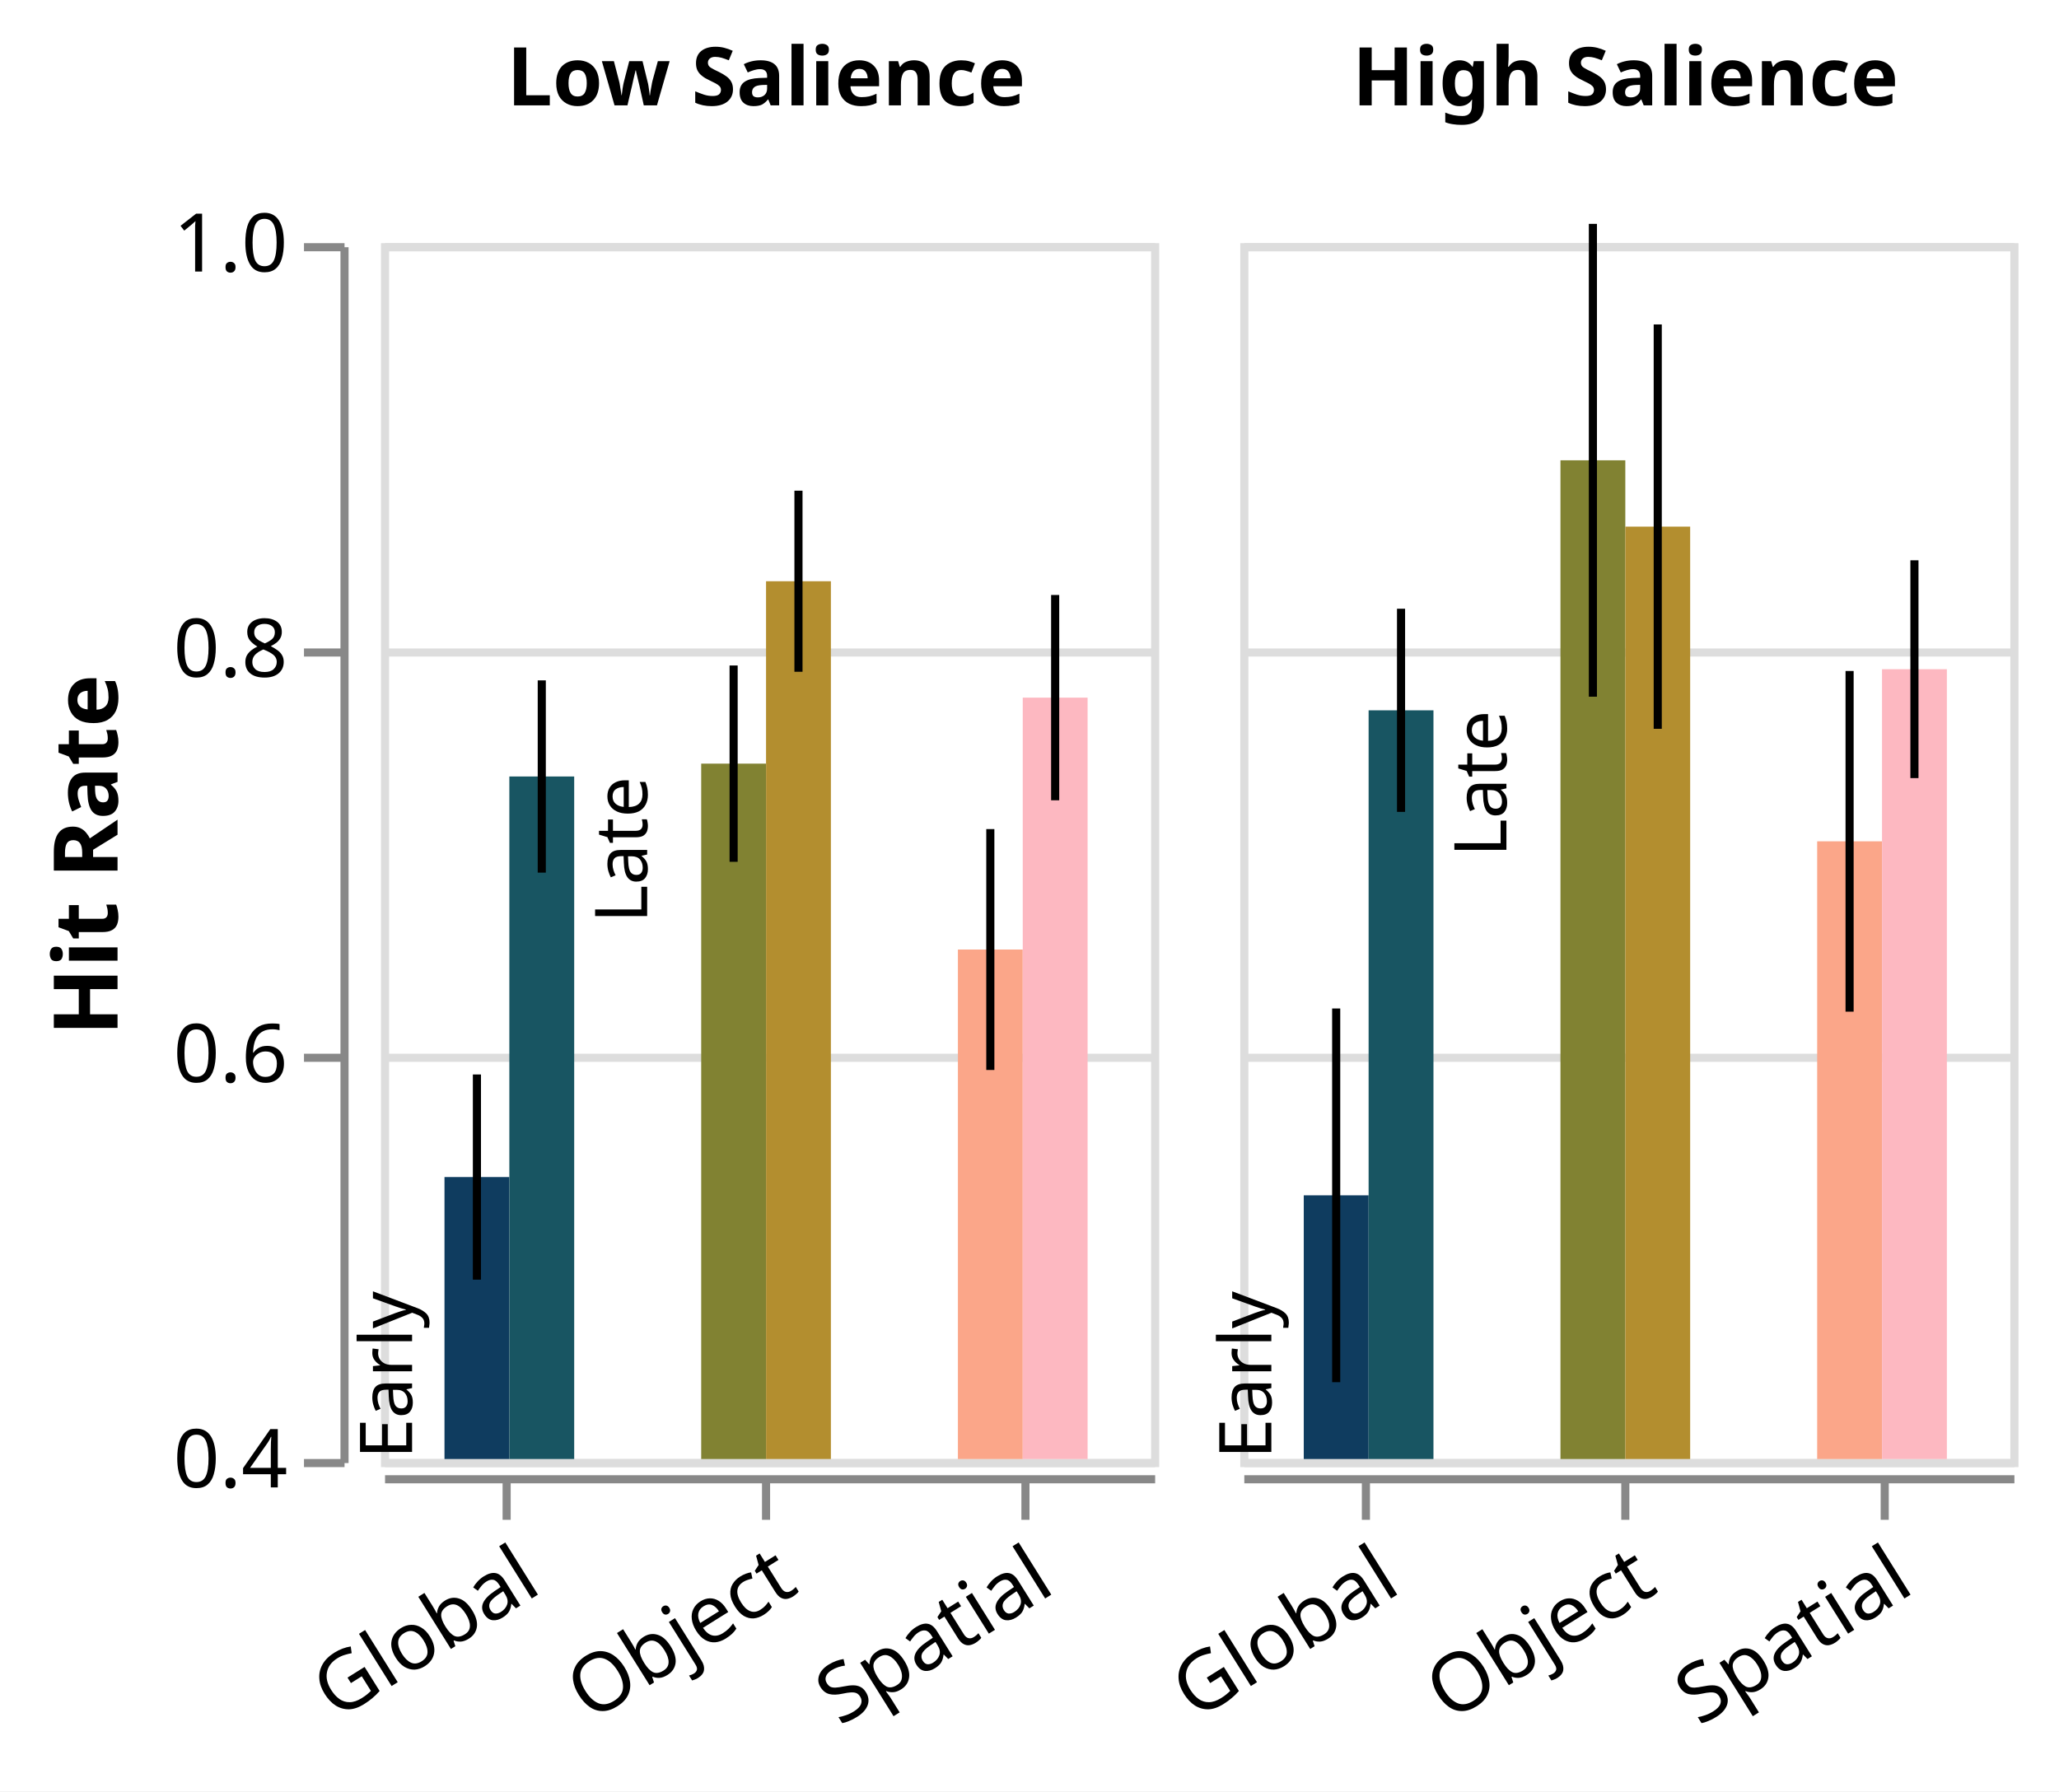
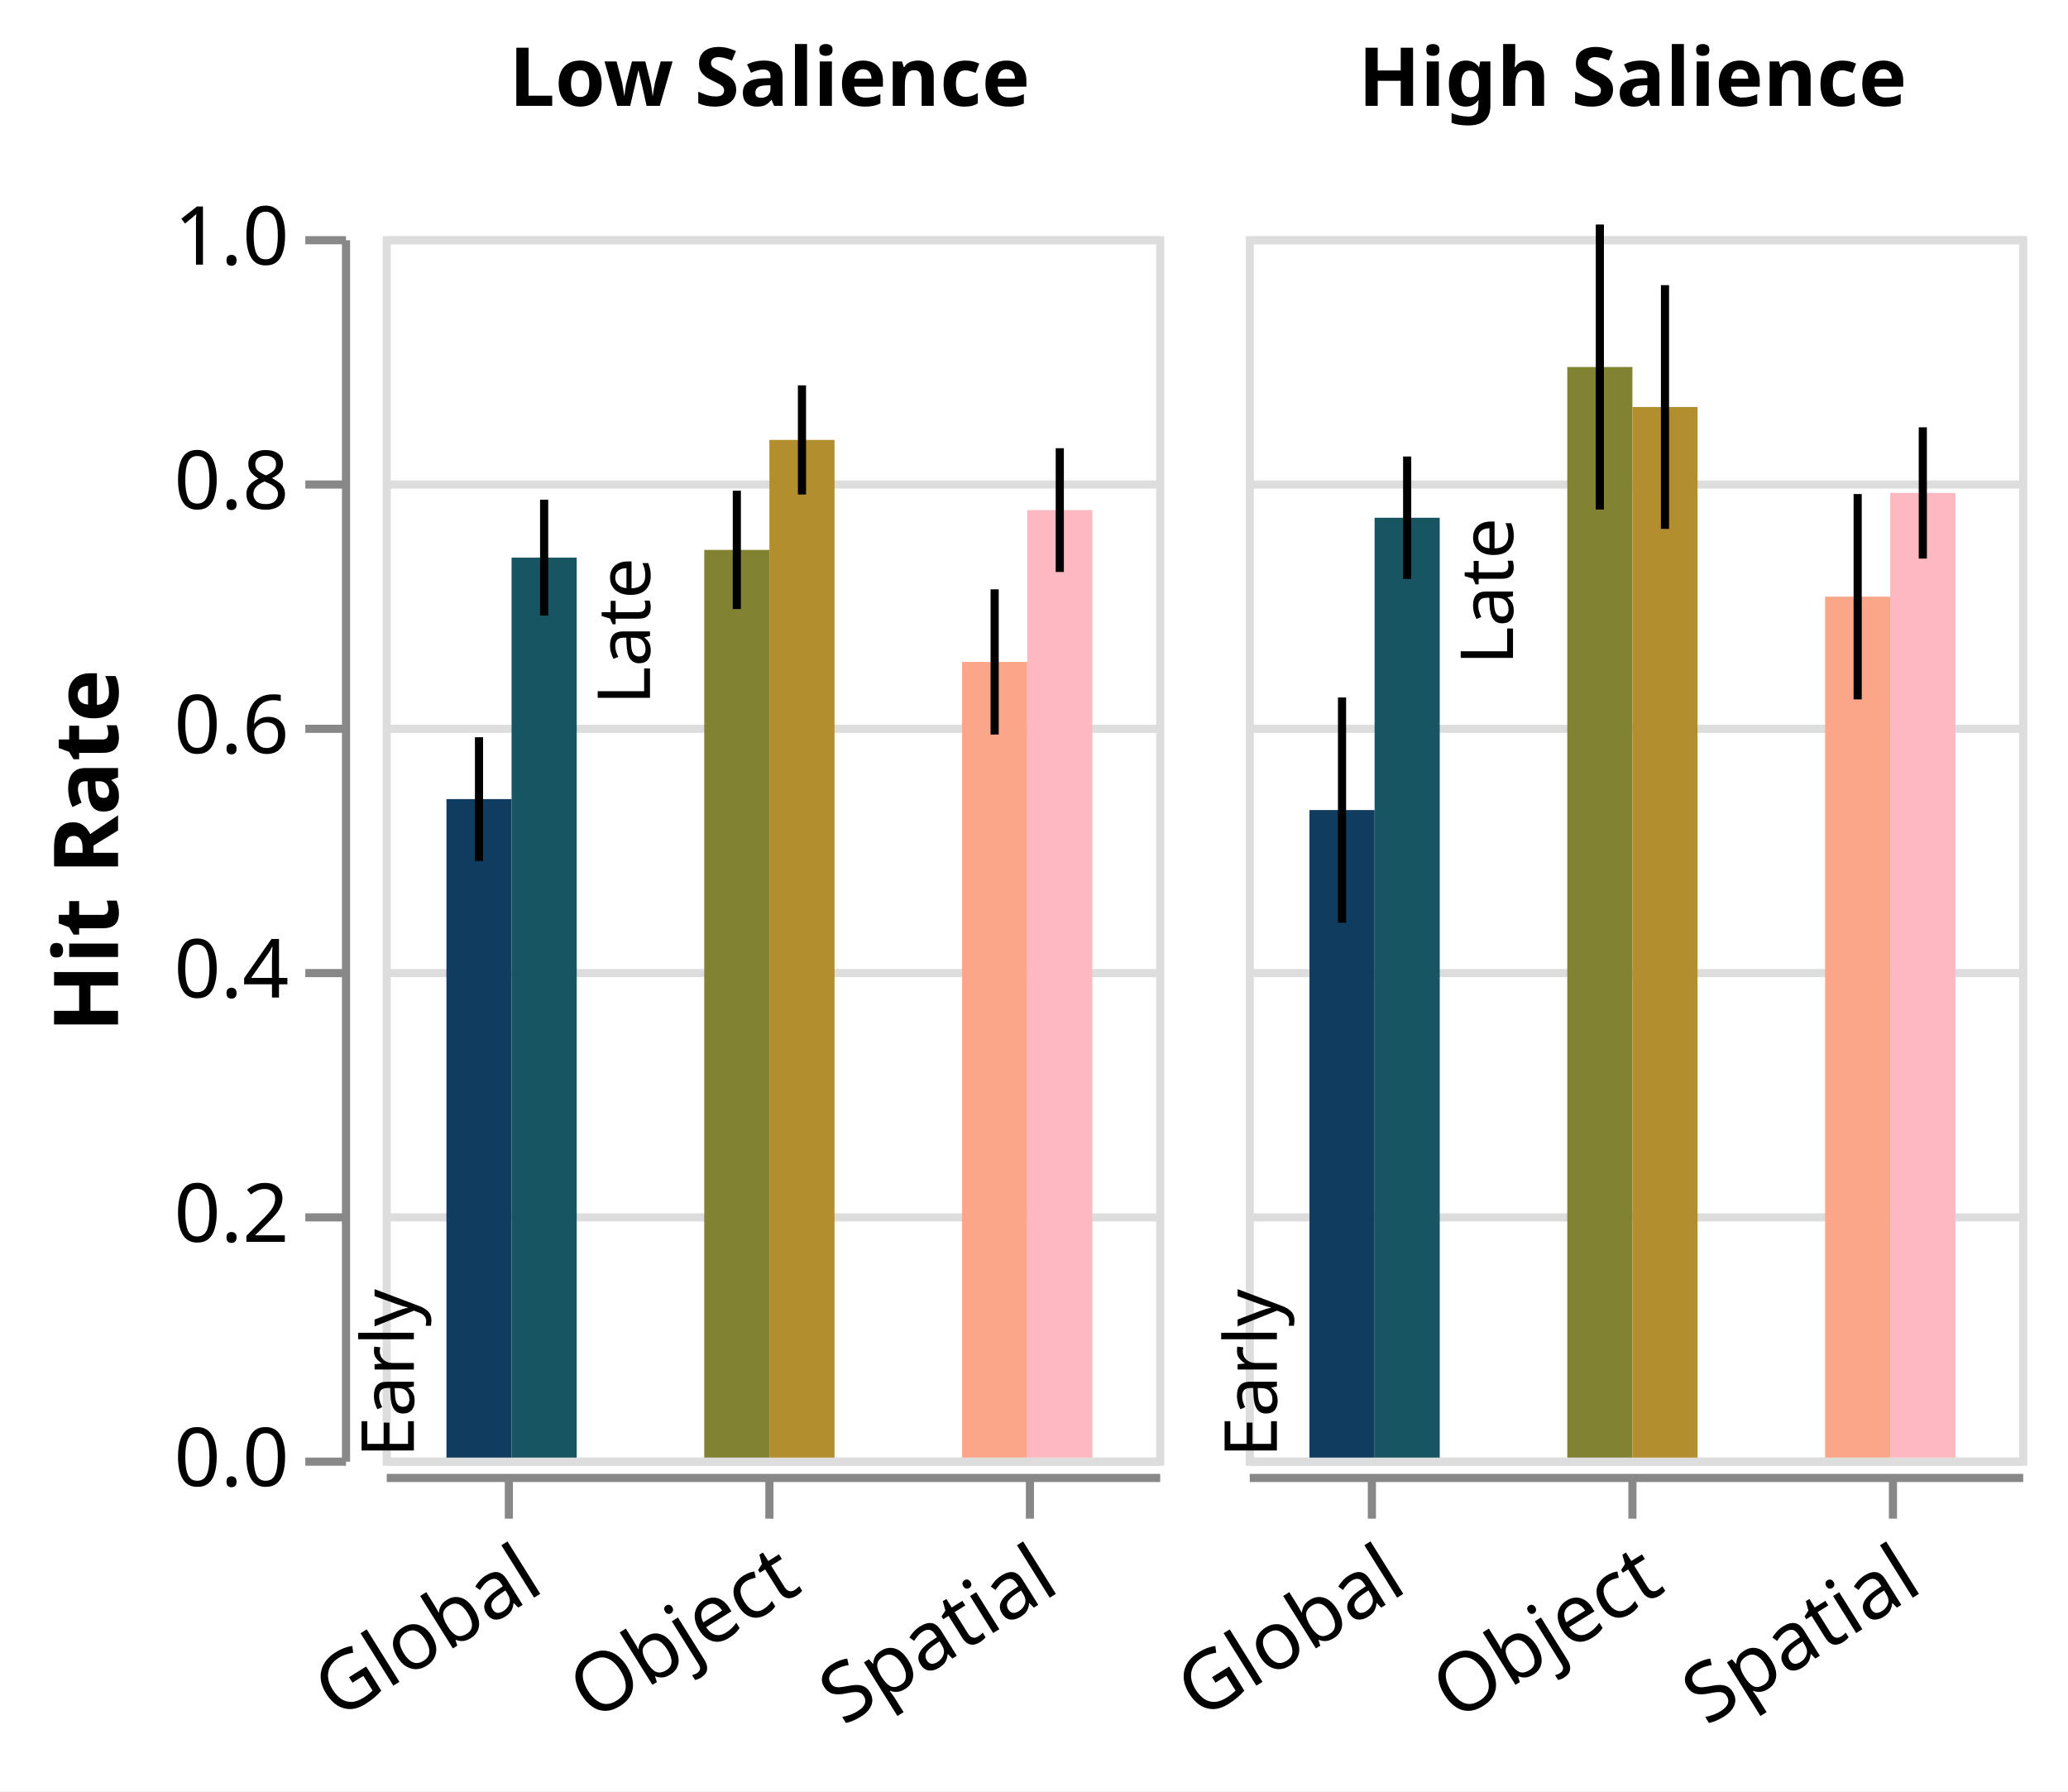
- <svg xmlns="http://www.w3.org/2000/svg" class="marks" width="254" height="221" viewBox="0 0 254 221" version="1.1">
+ <svg xmlns="http://www.w3.org/2000/svg" class="marks" width="254" height="220" viewBox="0 0 254 220" version="1.1">
  <defs>
    <clipPath id="clip1_behavior_hitrate">
      <rect x="0" y="0" width="95" height="150" />
    </clipPath>
    <clipPath id="clip2_behavior_hitrate">
      <rect x="0" y="0" width="95" height="150" />
    </clipPath>
    <clipPath id="clip3_behavior_hitrate">
      <rect x="0" y="0" width="95" height="150" />
    </clipPath>
    <clipPath id="clip4_behavior_hitrate">
      <rect x="0" y="0" width="95" height="150" />
    </clipPath>
  </defs>
-   <rect width="254" height="221" fill="white" />
-   <g fill="none" stroke-miterlimit="10" transform="translate(47,30)">
+   <rect width="254" height="220" fill="white" />
+   <g fill="none" stroke-miterlimit="10" transform="translate(47,29)">
    <g class="mark-group role-frame root" role="graphics-object" aria-roledescription="group mark container">
      <g transform="translate(0,0)">
        <path class="background" aria-hidden="true" d="M0,0h0v0h0Z" />
        <g>
          <g class="mark-group role-row-header row_header" role="graphics-object" aria-roledescription="group mark container">
            <g transform="translate(-5,0)">
              <path class="background" aria-hidden="true" d="M0,0h0v150h0Z" />
              <g>
-                 <g class="mark-group role-axis" role="graphics-symbol" aria-roledescription="axis" aria-label="Y-axis titled 'Hit Rate' for a linear scale with values from 0.4 to 1.0">
+                 <g class="mark-group role-axis" role="graphics-symbol" aria-roledescription="axis" aria-label="Y-axis titled 'Hit Rate' for a linear scale with values from 0.0 to 1.0">
                  <g transform="translate(0.5,0.5)">
                    <path class="background" aria-hidden="true" d="M0,0h0v0h0Z" pointer-events="none" />
                    <g>
                      <g class="mark-rule role-axis-tick" pointer-events="none">
                        <line transform="translate(0,150)" x2="-5" y2="0" stroke="#888" stroke-width="1" opacity="1" />
-                         <line transform="translate(0,100)" x2="-5" y2="0" stroke="#888" stroke-width="1" opacity="1" />
-                         <line transform="translate(0,50)" x2="-5" y2="0" stroke="#888" stroke-width="1" opacity="1" />
+                         <line transform="translate(0,120)" x2="-5" y2="0" stroke="#888" stroke-width="1" opacity="1" />
+                         <line transform="translate(0,90)" x2="-5" y2="0" stroke="#888" stroke-width="1" opacity="1" />
+                         <line transform="translate(0,60)" x2="-5" y2="0" stroke="#888" stroke-width="1" opacity="1" />
+                         <line transform="translate(0,30)" x2="-5" y2="0" stroke="#888" stroke-width="1" opacity="1" />
                        <line transform="translate(0,0)" x2="-5" y2="0" stroke="#888" stroke-width="1" opacity="1" />
                      </g>
                      <g class="mark-text role-axis-label" pointer-events="none">
-                         <text text-anchor="end" transform="translate(-7,153)" font-family="sans-serif" font-size="10px" fill="#000" opacity="1">0.4</text>
-                         <text text-anchor="end" transform="translate(-7,103)" font-family="sans-serif" font-size="10px" fill="#000" opacity="1">0.6</text>
-                         <text text-anchor="end" transform="translate(-7,53)" font-family="sans-serif" font-size="10px" fill="#000" opacity="1">0.8</text>
+                         <text text-anchor="end" transform="translate(-7,153)" font-family="sans-serif" font-size="10px" fill="#000" opacity="1">0.0</text>
+                         <text text-anchor="end" transform="translate(-7,123)" font-family="sans-serif" font-size="10px" fill="#000" opacity="1">0.2</text>
+                         <text text-anchor="end" transform="translate(-7,93)" font-family="sans-serif" font-size="10px" fill="#000" opacity="1">0.4</text>
+                         <text text-anchor="end" transform="translate(-7,63)" font-family="sans-serif" font-size="10px" fill="#000" opacity="1">0.6</text>
+                         <text text-anchor="end" transform="translate(-7,33)" font-family="sans-serif" font-size="10px" fill="#000" opacity="1">0.8</text>
                        <text text-anchor="end" transform="translate(-7,3)" font-family="sans-serif" font-size="10px" fill="#000" opacity="1">1.0</text>
                      </g>
                      <g class="mark-rule role-axis-domain" pointer-events="none">
                        <line transform="translate(0,150)" x2="0" y2="-150" stroke="#888" stroke-width="1" opacity="1" />
                      </g>
                      <g class="mark-text role-axis-title" pointer-events="none">
                        <text text-anchor="middle" transform="translate(-26,75) rotate(-90) translate(0,-2)" font-family="sans-serif" font-size="11px" font-weight="bold" fill="#000" opacity="1">Hit Rate</text>
                      </g>
                    </g>
                    <path class="foreground" aria-hidden="true" d="" pointer-events="none" display="none" />
                  </g>
                </g>
              </g>
              <path class="foreground" aria-hidden="true" d="" display="none" />
            </g>
          </g>
          <g class="mark-group role-column-header column_header" role="graphics-object" aria-roledescription="group mark container">
-             <g transform="translate(0,-5)">
+             <g transform="translate(0,-4)">
              <path class="background" aria-hidden="true" d="M0,0h95v0h-95Z" />
              <g>
                <g class="mark-group role-title">
                  <g transform="translate(47.5,-20)">
                    <path class="background" aria-hidden="true" d="M0,0h0v0h0Z" pointer-events="none" />
                    <g>
                      <g class="mark-text role-title-text" role="graphics-symbol" aria-roledescription="title" aria-label="Title text 'Low Salience'" pointer-events="none">
                        <text text-anchor="middle" transform="translate(0,8)" font-family="sans-serif" font-size="10px" font-weight="bold" fill="#000" opacity="1">Low Salience</text>
                      </g>
                    </g>
                    <path class="foreground" aria-hidden="true" d="" pointer-events="none" display="none" />
                  </g>
                </g>
              </g>
              <path class="foreground" aria-hidden="true" d="" display="none" />
            </g>
-             <g transform="translate(106,-5)">
+             <g transform="translate(106,-4)">
              <path class="background" aria-hidden="true" d="M0,0h95v0h-95Z" />
              <g>
                <g class="mark-group role-title">
                  <g transform="translate(47.5,-20)">
                    <path class="background" aria-hidden="true" d="M0,0h0v0h0Z" pointer-events="none" />
                    <g>
                      <g class="mark-text role-title-text" role="graphics-symbol" aria-roledescription="title" aria-label="Title text 'High Salience'" pointer-events="none">
                        <text text-anchor="middle" transform="translate(0,8)" font-family="sans-serif" font-size="10px" font-weight="bold" fill="#000" opacity="1">High Salience</text>
                      </g>
                    </g>
                    <path class="foreground" aria-hidden="true" d="" pointer-events="none" display="none" />
                  </g>
                </g>
              </g>
              <path class="foreground" aria-hidden="true" d="" display="none" />
            </g>
          </g>
          <g class="mark-group role-column-footer column_footer" role="graphics-object" aria-roledescription="group mark container">
            <g transform="translate(0,152)">
              <path class="background" aria-hidden="true" d="M0,0h95v0h-95Z" />
              <g>
                <g class="mark-group role-axis" role="graphics-symbol" aria-roledescription="axis" aria-label="X-axis for a discrete scale with 3 values: global, object, spatial">
                  <g transform="translate(0.5,0.5)">
                    <path class="background" aria-hidden="true" d="M0,0h0v0h0Z" pointer-events="none" />
                    <g>
                      <g class="mark-rule role-axis-tick" pointer-events="none">
                        <line transform="translate(15,0)" x2="0" y2="5" stroke="#888" stroke-width="1" opacity="1" />
                        <line transform="translate(47,0)" x2="0" y2="5" stroke="#888" stroke-width="1" opacity="1" />
                        <line transform="translate(79,0)" x2="0" y2="5" stroke="#888" stroke-width="1" opacity="1" />
                      </g>
                      <g class="mark-text role-axis-label" pointer-events="none">
                        <text text-anchor="end" transform="translate(15.33333,7) rotate(328) translate(0,8)" font-family="sans-serif" font-size="10px" fill="#000" opacity="1">Global</text>
                        <text text-anchor="end" transform="translate(47,7) rotate(328) translate(0,8)" font-family="sans-serif" font-size="10px" fill="#000" opacity="1">Object</text>
                        <text text-anchor="end" transform="translate(78.66667,7) rotate(328) translate(0,8)" font-family="sans-serif" font-size="10px" fill="#000" opacity="1">Spatial</text>
                      </g>
                      <g class="mark-rule role-axis-domain" pointer-events="none">
                        <line transform="translate(0,0)" x2="95" y2="0" stroke="#888" stroke-width="1" opacity="1" />
                      </g>
                    </g>
                    <path class="foreground" aria-hidden="true" d="" pointer-events="none" display="none" />
                  </g>
                </g>
              </g>
              <path class="foreground" aria-hidden="true" d="" display="none" />
            </g>
            <g transform="translate(106,152)">
              <path class="background" aria-hidden="true" d="M0,0h95v0h-95Z" />
              <g>
                <g class="mark-group role-axis" role="graphics-symbol" aria-roledescription="axis" aria-label="X-axis for a discrete scale with 3 values: global, object, spatial">
                  <g transform="translate(0.5,0.5)">
                    <path class="background" aria-hidden="true" d="M0,0h0v0h0Z" pointer-events="none" />
                    <g>
                      <g class="mark-rule role-axis-tick" pointer-events="none">
                        <line transform="translate(15,0)" x2="0" y2="5" stroke="#888" stroke-width="1" opacity="1" />
                        <line transform="translate(47,0)" x2="0" y2="5" stroke="#888" stroke-width="1" opacity="1" />
                        <line transform="translate(79,0)" x2="0" y2="5" stroke="#888" stroke-width="1" opacity="1" />
                      </g>
                      <g class="mark-text role-axis-label" pointer-events="none">
                        <text text-anchor="end" transform="translate(15.33333,7) rotate(328) translate(0,8)" font-family="sans-serif" font-size="10px" fill="#000" opacity="1">Global</text>
                        <text text-anchor="end" transform="translate(47,7) rotate(328) translate(0,8)" font-family="sans-serif" font-size="10px" fill="#000" opacity="1">Object</text>
                        <text text-anchor="end" transform="translate(78.66667,7) rotate(328) translate(0,8)" font-family="sans-serif" font-size="10px" fill="#000" opacity="1">Spatial</text>
                      </g>
                      <g class="mark-rule role-axis-domain" pointer-events="none">
                        <line transform="translate(0,0)" x2="95" y2="0" stroke="#888" stroke-width="1" opacity="1" />
                      </g>
                    </g>
                    <path class="foreground" aria-hidden="true" d="" pointer-events="none" display="none" />
                  </g>
                </g>
              </g>
              <path class="foreground" aria-hidden="true" d="" display="none" />
            </g>
          </g>
          <g class="mark-group role-scope cell" role="graphics-object" aria-roledescription="group mark container">
            <g transform="translate(0,0)">
              <path class="background" aria-hidden="true" d="M0.5,0.5h95v150h-95Z" stroke="#ddd" />
              <g>
                <g class="mark-group role-axis" aria-hidden="true">
                  <g transform="translate(0.5,0.5)">
                    <path class="background" aria-hidden="true" d="M0,0h0v0h0Z" pointer-events="none" />
                    <g>
                      <g class="mark-rule role-axis-grid" pointer-events="none">
                        <line transform="translate(0,150)" x2="95" y2="0" stroke="#ddd" stroke-width="1" opacity="1" />
-                         <line transform="translate(0,100)" x2="95" y2="0" stroke="#ddd" stroke-width="1" opacity="1" />
-                         <line transform="translate(0,50)" x2="95" y2="0" stroke="#ddd" stroke-width="1" opacity="1" />
+                         <line transform="translate(0,120)" x2="95" y2="0" stroke="#ddd" stroke-width="1" opacity="1" />
+                         <line transform="translate(0,90)" x2="95" y2="0" stroke="#ddd" stroke-width="1" opacity="1" />
+                         <line transform="translate(0,60)" x2="95" y2="0" stroke="#ddd" stroke-width="1" opacity="1" />
+                         <line transform="translate(0,30)" x2="95" y2="0" stroke="#ddd" stroke-width="1" opacity="1" />
                        <line transform="translate(0,0)" x2="95" y2="0" stroke="#ddd" stroke-width="1" opacity="1" />
                      </g>
                    </g>
                    <path class="foreground" aria-hidden="true" d="" pointer-events="none" display="none" />
                  </g>
                </g>
                <g class="mark-rect role-mark child_layer_0_marks" clip-path="url(#clip1_behavior_hitrate)" role="graphics-object" aria-roledescription="rect mark container">
-                   <path aria-label=": global; Hit Rate: 0.539135802469; condition_time: globalearly" role="graphics-symbol" aria-roledescription="bar" d="M7.833,115.216h8v134.784h-8Z" fill="#0F3C5F" />
-                   <path aria-label=": spatial; Hit Rate: 0.651419753086; condition_time: spatialearly" role="graphics-symbol" aria-roledescription="bar" d="M71.167,87.145h8v162.855h-8Z" fill="#FBA689" />
-                   <path aria-label=": object; Hit Rate: 0.743148148148; condition_time: objectearly" role="graphics-symbol" aria-roledescription="bar" d="M39.5,64.213h8v185.787h-8Z" fill="#818232" />
+                   <path aria-label=": global; Hit Rate: 0.539135802469; condition_time: globalearly" role="graphics-symbol" aria-roledescription="bar" d="M7.833,69.13h8v80.87h-8Z" fill="#0F3C5F" />
+                   <path aria-label=": spatial; Hit Rate: 0.651419753086; condition_time: spatialearly" role="graphics-symbol" aria-roledescription="bar" d="M71.167,52.287h8v97.713h-8Z" fill="#FBA689" />
+                   <path aria-label=": object; Hit Rate: 0.743148148148; condition_time: objectearly" role="graphics-symbol" aria-roledescription="bar" d="M39.5,38.528h8v111.472h-8Z" fill="#818232" />
                </g>
                <g class="mark-rule role-mark child_layer_1_marks" role="graphics-object" aria-roledescription="rule mark container">
-                   <line aria-label="condition: global; : 0.488509252438; upperc: 0.5897623525" role="graphics-symbol" aria-roledescription="rule mark" transform="translate(11.83333,127.8727)" x2="0" y2="-25.313" stroke="black" />
-                   <line aria-label="condition: spatial; : 0.591983824986; upperc: 0.710855681187" role="graphics-symbol" aria-roledescription="rule mark" transform="translate(75.16667,102.004)" x2="0" y2="-29.718" stroke="black" />
-                   <line aria-label="condition: object; : 0.694709003778; upperc: 0.791587292518" role="graphics-symbol" aria-roledescription="rule mark" transform="translate(43.5,76.32275)" x2="0" y2="-24.22" stroke="black" />
+                   <line aria-label="condition: global; : 0.488509252438; upperc: 0.5897623525" role="graphics-symbol" aria-roledescription="rule mark" transform="translate(11.83333,76.72361)" x2="0" y2="-15.188" stroke="black" />
+                   <line aria-label="condition: spatial; : 0.591983824986; upperc: 0.710855681187" role="graphics-symbol" aria-roledescription="rule mark" transform="translate(75.16667,61.20243)" x2="0" y2="-17.831" stroke="black" />
+                   <line aria-label="condition: object; : 0.694709003778; upperc: 0.791587292518" role="graphics-symbol" aria-roledescription="rule mark" transform="translate(43.5,45.79365)" x2="0" y2="-14.532" stroke="black" />
                </g>
                <g class="mark-rect role-mark child_layer_2_marks" clip-path="url(#clip2_behavior_hitrate)" role="graphics-object" aria-roledescription="rect mark container">
-                   <path aria-label="condition: global; : 0.73680655764; condition_time: globallate" role="graphics-symbol" aria-roledescription="bar" d="M15.833,65.798h8v184.202h-8Z" fill="#185562" />
-                   <path aria-label="condition: spatial; : 0.775727513228; condition_time: spatiallate" role="graphics-symbol" aria-roledescription="bar" d="M79.167,56.068h8v193.932h-8Z" fill="#FDB8C1" />
-                   <path aria-label="condition: object; : 0.833174603175; condition_time: objectlate" role="graphics-symbol" aria-roledescription="bar" d="M47.5,41.706h8v208.294h-8Z" fill="#B38E2F" />
+                   <path aria-label="condition: global; : 0.73680655764; condition_time: globallate" role="graphics-symbol" aria-roledescription="bar" d="M15.833,39.479h8v110.521h-8Z" fill="#185562" />
+                   <path aria-label="condition: spatial; : 0.775727513228; condition_time: spatiallate" role="graphics-symbol" aria-roledescription="bar" d="M79.167,33.641h8v116.359h-8Z" fill="#FDB8C1" />
+                   <path aria-label="condition: object; : 0.833174603175; condition_time: objectlate" role="graphics-symbol" aria-roledescription="bar" d="M47.5,25.024h8v124.976h-8Z" fill="#B38E2F" />
                </g>
                <g class="mark-rule role-mark child_layer_3_marks" role="graphics-object" aria-roledescription="rule mark container">
-                   <line aria-label="condition: global; : 0.689368776483; upperc: 0.784244338796" role="graphics-symbol" aria-roledescription="rule mark" transform="translate(19.83333,77.65781)" x2="0" y2="-23.719" stroke="black" />
-                   <line aria-label="condition: spatial; : 0.725067828894; upperc: 0.826387197561" role="graphics-symbol" aria-roledescription="rule mark" transform="translate(83.16667,68.73304)" x2="0" y2="-25.33" stroke="black" />
-                   <line aria-label="condition: object; : 0.788494271216; upperc: 0.877854935133" role="graphics-symbol" aria-roledescription="rule mark" transform="translate(51.5,52.87643)" x2="0" y2="-22.34" stroke="black" />
+                   <line aria-label="condition: global; : 0.689368776483; upperc: 0.784244338796" role="graphics-symbol" aria-roledescription="rule mark" transform="translate(19.83333,46.59468)" x2="0" y2="-14.231" stroke="black" />
+                   <line aria-label="condition: spatial; : 0.725067828894; upperc: 0.826387197561" role="graphics-symbol" aria-roledescription="rule mark" transform="translate(83.16667,41.23983)" x2="0" y2="-15.198" stroke="black" />
+                   <line aria-label="condition: object; : 0.788494271216; upperc: 0.877854935133" role="graphics-symbol" aria-roledescription="rule mark" transform="translate(51.5,31.72586)" x2="0" y2="-13.404" stroke="black" />
                </g>
                <g class="mark-text role-mark child_layer_4_marks" role="graphics-object" aria-roledescription="text mark container">
                  <text aria-label=": global" role="graphics-symbol" aria-roledescription="text mark" text-anchor="start" transform="translate(15.83333,150) rotate(-90) translate(0,-12)" font-family="sans-serif" font-size="9px" fill="black">Early</text>
                </g>
                <g class="mark-text role-mark child_layer_5_marks" role="graphics-object" aria-roledescription="text mark container">
-                   <text aria-label=": global; Mean of pmean: 0.73680655764" role="graphics-symbol" aria-roledescription="text mark" text-anchor="end" transform="translate(15.83333,65.79836) rotate(-90) translate(0,17)" font-family="sans-serif" font-size="9px" fill="black">Late</text>
+                   <text aria-label=": global; Mean of pmean: 0.73680655764" role="graphics-symbol" aria-roledescription="text mark" text-anchor="end" transform="translate(15.83333,39.47902) rotate(-90) translate(0,17)" font-family="sans-serif" font-size="9px" fill="black">Late</text>
                </g>
              </g>
              <path class="foreground" aria-hidden="true" d="" display="none" />
            </g>
            <g transform="translate(106,0)">
              <path class="background" aria-hidden="true" d="M0.5,0.5h95v150h-95Z" stroke="#ddd" />
              <g>
                <g class="mark-group role-axis" aria-hidden="true">
                  <g transform="translate(0.5,0.5)">
                    <path class="background" aria-hidden="true" d="M0,0h0v0h0Z" pointer-events="none" />
                    <g>
                      <g class="mark-rule role-axis-grid" pointer-events="none">
                        <line transform="translate(0,150)" x2="95" y2="0" stroke="#ddd" stroke-width="1" opacity="1" />
-                         <line transform="translate(0,100)" x2="95" y2="0" stroke="#ddd" stroke-width="1" opacity="1" />
-                         <line transform="translate(0,50)" x2="95" y2="0" stroke="#ddd" stroke-width="1" opacity="1" />
+                         <line transform="translate(0,120)" x2="95" y2="0" stroke="#ddd" stroke-width="1" opacity="1" />
+                         <line transform="translate(0,90)" x2="95" y2="0" stroke="#ddd" stroke-width="1" opacity="1" />
+                         <line transform="translate(0,60)" x2="95" y2="0" stroke="#ddd" stroke-width="1" opacity="1" />
+                         <line transform="translate(0,30)" x2="95" y2="0" stroke="#ddd" stroke-width="1" opacity="1" />
                        <line transform="translate(0,0)" x2="95" y2="0" stroke="#ddd" stroke-width="1" opacity="1" />
                      </g>
                    </g>
                    <path class="foreground" aria-hidden="true" d="" pointer-events="none" display="none" />
                  </g>
                </g>
                <g class="mark-rect role-mark child_layer_0_marks" clip-path="url(#clip3_behavior_hitrate)" role="graphics-object" aria-roledescription="rect mark container">
-                   <path aria-label=": global; Hit Rate: 0.530120481928; condition_time: globalearly" role="graphics-symbol" aria-roledescription="bar" d="M7.833,117.47h8v132.53h-8Z" fill="#0F3C5F" />
-                   <path aria-label=": spatial; Hit Rate: 0.704819277108; condition_time: spatialearly" role="graphics-symbol" aria-roledescription="bar" d="M71.167,73.795h8v176.205h-8Z" fill="#FBA689" />
-                   <path aria-label=": object; Hit Rate: 0.892857142857; condition_time: objectearly" role="graphics-symbol" aria-roledescription="bar" d="M39.5,26.786h8v223.214h-8Z" fill="#818232" />
+                   <path aria-label=": global; Hit Rate: 0.530120481928; condition_time: globalearly" role="graphics-symbol" aria-roledescription="bar" d="M7.833,70.482h8v79.518h-8Z" fill="#0F3C5F" />
+                   <path aria-label=": spatial; Hit Rate: 0.704819277108; condition_time: spatialearly" role="graphics-symbol" aria-roledescription="bar" d="M71.167,44.277h8v105.723h-8Z" fill="#FBA689" />
+                   <path aria-label=": object; Hit Rate: 0.892857142857; condition_time: objectearly" role="graphics-symbol" aria-roledescription="bar" d="M39.5,16.071h8v133.929h-8Z" fill="#818232" />
                </g>
                <g class="mark-rule role-mark child_layer_1_marks" role="graphics-object" aria-roledescription="rule mark container">
-                   <line aria-label="condition: global; : 0.437911270305; upperc: 0.62232969355" role="graphics-symbol" aria-roledescription="rule mark" transform="translate(11.83333,140.5222)" x2="0" y2="-46.105" stroke="black" />
-                   <line aria-label="condition: spatial; : 0.620761320854; upperc: 0.788877233363" role="graphics-symbol" aria-roledescription="rule mark" transform="translate(75.16667,94.80967)" x2="0" y2="-42.029" stroke="black" />
-                   <line aria-label="condition: object; : 0.77619047619; upperc: 1.00952380952" role="graphics-symbol" aria-roledescription="rule mark" transform="translate(43.5,55.95238)" x2="0" y2="-58.333" stroke="black" />
+                   <line aria-label="condition: global; : 0.437911270305; upperc: 0.62232969355" role="graphics-symbol" aria-roledescription="rule mark" transform="translate(11.83333,84.31331)" x2="0" y2="-27.663" stroke="black" />
+                   <line aria-label="condition: spatial; : 0.620761320854; upperc: 0.788877233363" role="graphics-symbol" aria-roledescription="rule mark" transform="translate(75.16667,56.8858)" x2="0" y2="-25.217" stroke="black" />
+                   <line aria-label="condition: object; : 0.77619047619; upperc: 1.00952380952" role="graphics-symbol" aria-roledescription="rule mark" transform="translate(43.5,33.57143)" x2="0" y2="-35" stroke="black" />
                </g>
                <g class="mark-rect role-mark child_layer_2_marks" clip-path="url(#clip4_behavior_hitrate)" role="graphics-object" aria-roledescription="rect mark container">
-                   <path aria-label="condition: global; : 0.769470899471; condition_time: globallate" role="graphics-symbol" aria-roledescription="bar" d="M15.833,57.632h8v192.368h-8Z" fill="#185562" />
-                   <path aria-label="condition: spatial; : 0.789761904762; condition_time: spatiallate" role="graphics-symbol" aria-roledescription="bar" d="M79.167,52.56h8v197.44h-8Z" fill="#FDB8C1" />
-                   <path aria-label="condition: object; : 0.860119047619; condition_time: objectlate" role="graphics-symbol" aria-roledescription="bar" d="M47.5,34.97h8v215.03h-8Z" fill="#B38E2F" />
+                   <path aria-label="condition: global; : 0.769470899471; condition_time: globallate" role="graphics-symbol" aria-roledescription="bar" d="M15.833,34.579h8v115.421h-8Z" fill="#185562" />
+                   <path aria-label="condition: spatial; : 0.789761904762; condition_time: spatiallate" role="graphics-symbol" aria-roledescription="bar" d="M79.167,31.536h8v118.464h-8Z" fill="#FDB8C1" />
+                   <path aria-label="condition: object; : 0.860119047619; condition_time: objectlate" role="graphics-symbol" aria-roledescription="bar" d="M47.5,20.982h8v129.018h-8Z" fill="#B38E2F" />
                </g>
                <g class="mark-rule role-mark child_layer_3_marks" role="graphics-object" aria-roledescription="rule mark container">
-                   <line aria-label="condition: global; : 0.719343769859; upperc: 0.819598029083" role="graphics-symbol" aria-roledescription="rule mark" transform="translate(19.83333,70.16406)" x2="0" y2="-25.064" stroke="black" />
-                   <line aria-label="condition: spatial; : 0.736019745046; upperc: 0.843504064477" role="graphics-symbol" aria-roledescription="rule mark" transform="translate(83.16667,65.99506)" x2="0" y2="-26.871" stroke="black" />
-                   <line aria-label="condition: object; : 0.760344223981; upperc: 0.959893871258" role="graphics-symbol" aria-roledescription="rule mark" transform="translate(51.5,59.91394)" x2="0" y2="-49.887" stroke="black" />
+                   <line aria-label="condition: global; : 0.719343769859; upperc: 0.819598029083" role="graphics-symbol" aria-roledescription="rule mark" transform="translate(19.83333,42.09843)" x2="0" y2="-15.038" stroke="black" />
+                   <line aria-label="condition: spatial; : 0.736019745046; upperc: 0.843504064477" role="graphics-symbol" aria-roledescription="rule mark" transform="translate(83.16667,39.59704)" x2="0" y2="-16.123" stroke="black" />
+                   <line aria-label="condition: object; : 0.760344223981; upperc: 0.959893871258" role="graphics-symbol" aria-roledescription="rule mark" transform="translate(51.5,35.94837)" x2="0" y2="-29.932" stroke="black" />
                </g>
                <g class="mark-text role-mark child_layer_4_marks" role="graphics-object" aria-roledescription="text mark container">
                  <text aria-label=": global" role="graphics-symbol" aria-roledescription="text mark" text-anchor="start" transform="translate(15.83333,150) rotate(-90) translate(0,-12)" font-family="sans-serif" font-size="9px" fill="black">Early</text>
                </g>
                <g class="mark-text role-mark child_layer_5_marks" role="graphics-object" aria-roledescription="text mark container">
-                   <text aria-label=": global; Mean of pmean: 0.769470899471" role="graphics-symbol" aria-roledescription="text mark" text-anchor="end" transform="translate(15.83333,57.63228) rotate(-90) translate(0,17)" font-family="sans-serif" font-size="9px" fill="black">Late</text>
+                   <text aria-label=": global; Mean of pmean: 0.769470899471" role="graphics-symbol" aria-roledescription="text mark" text-anchor="end" transform="translate(15.83333,34.57937) rotate(-90) translate(0,17)" font-family="sans-serif" font-size="9px" fill="black">Late</text>
                </g>
              </g>
              <path class="foreground" aria-hidden="true" d="" display="none" />
            </g>
          </g>
        </g>
        <path class="foreground" aria-hidden="true" d="" display="none" />
      </g>
    </g>
  </g>
</svg>
